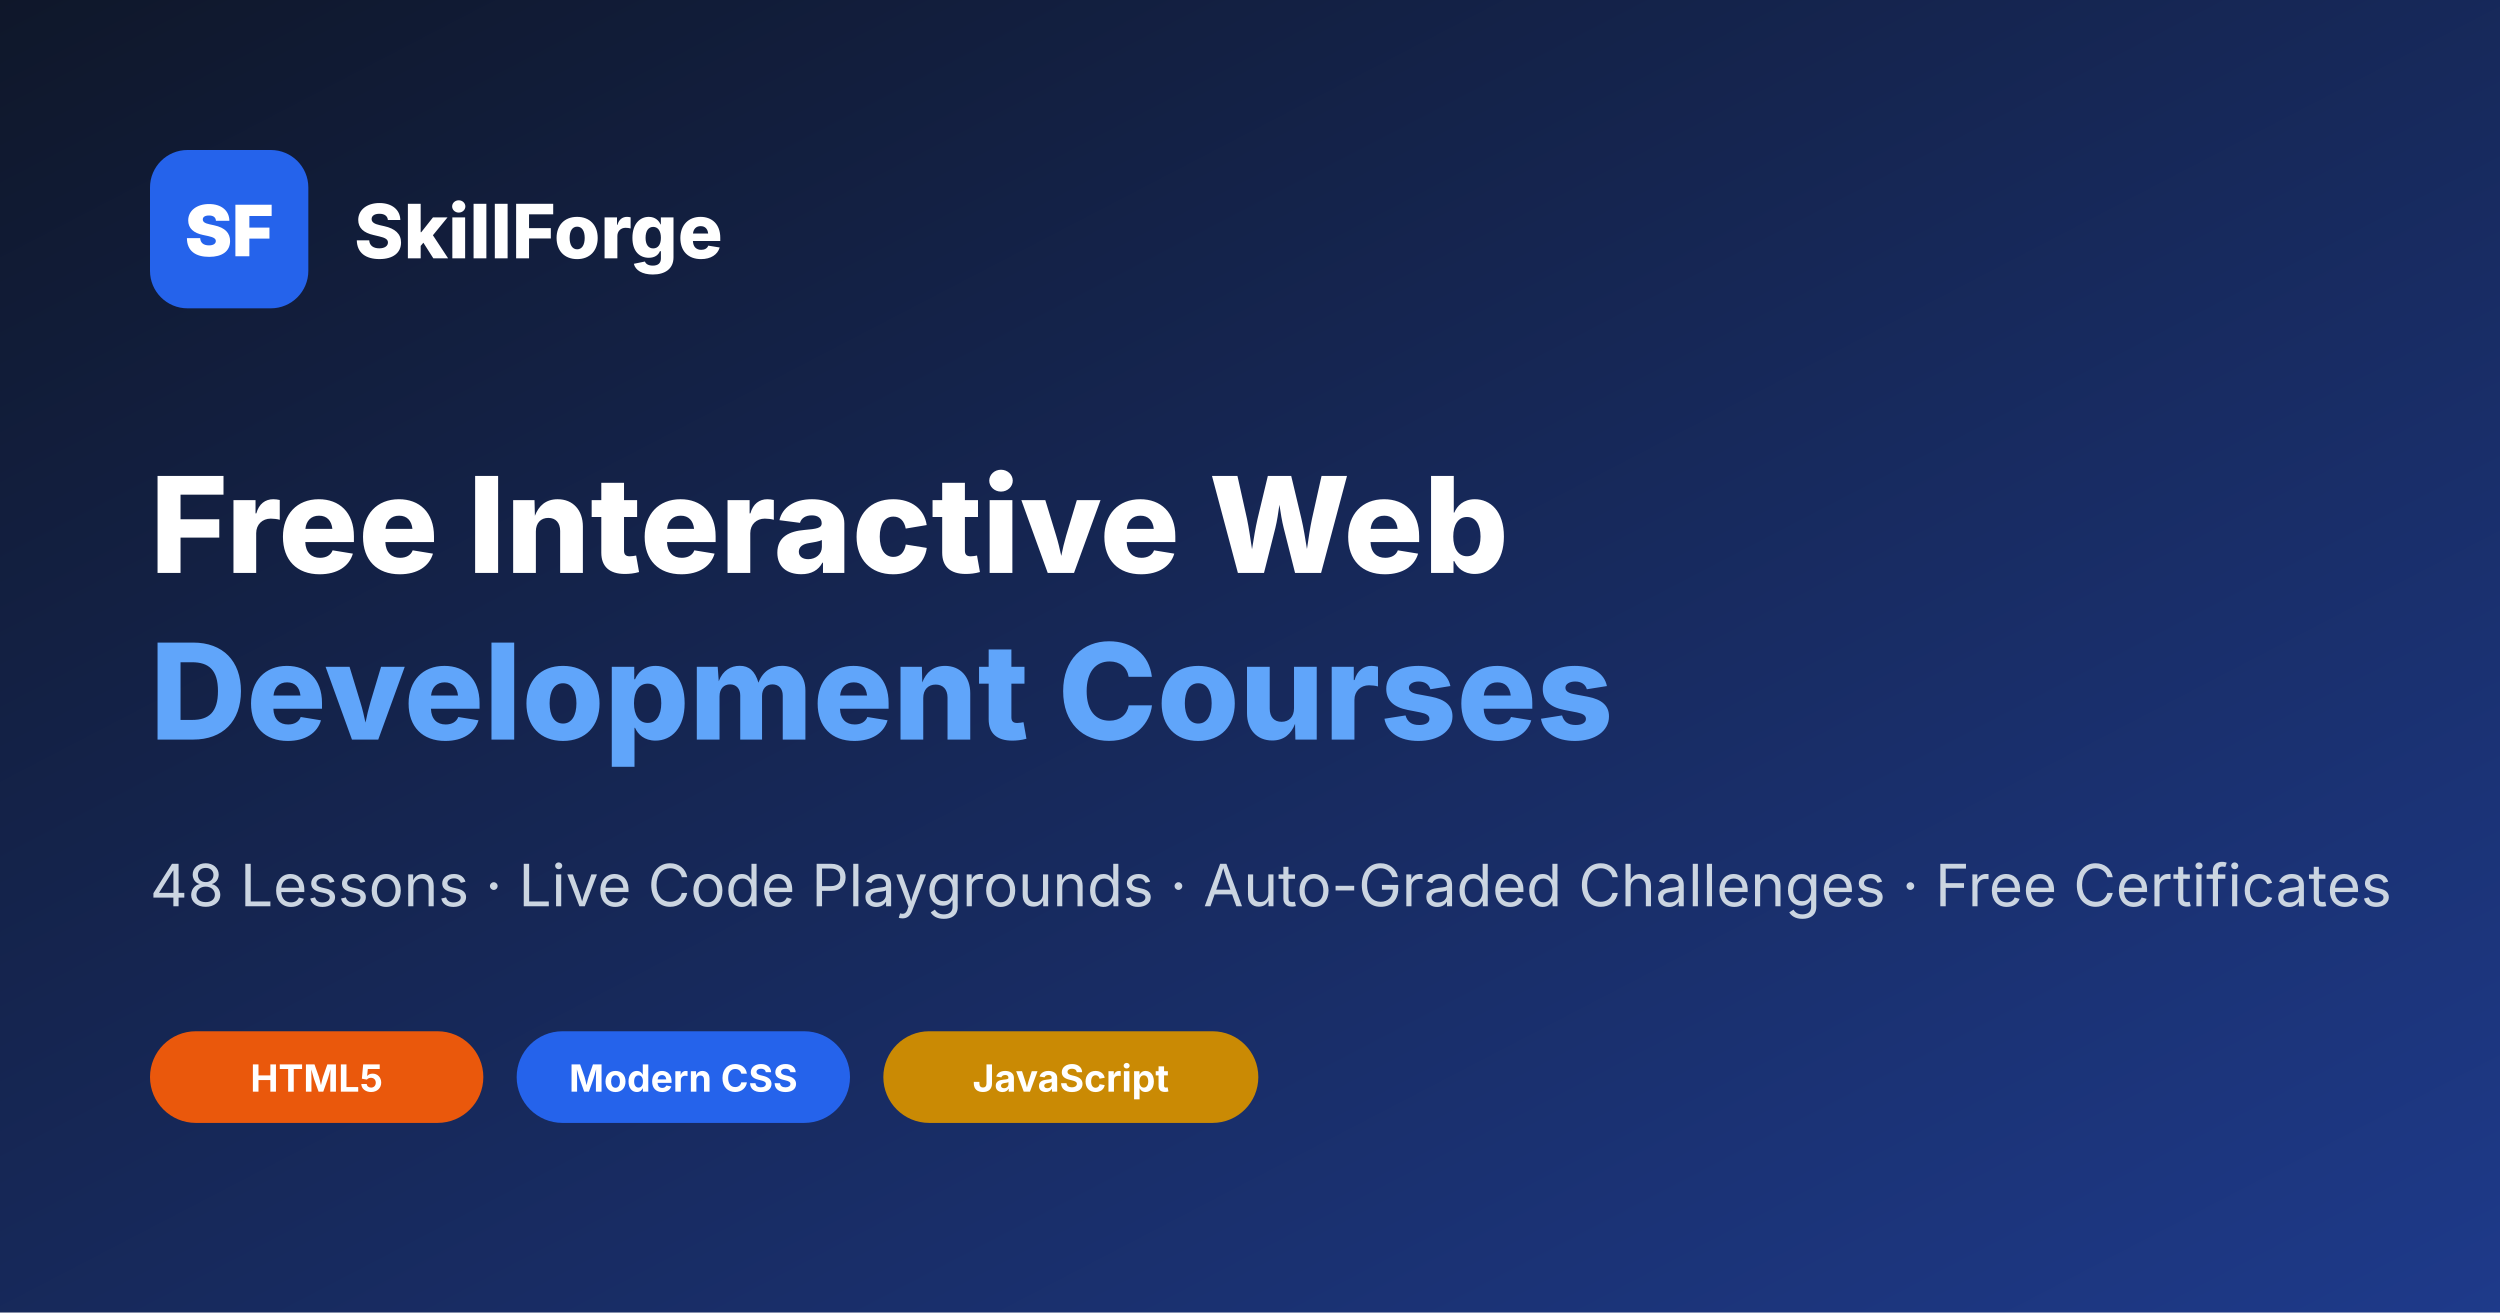
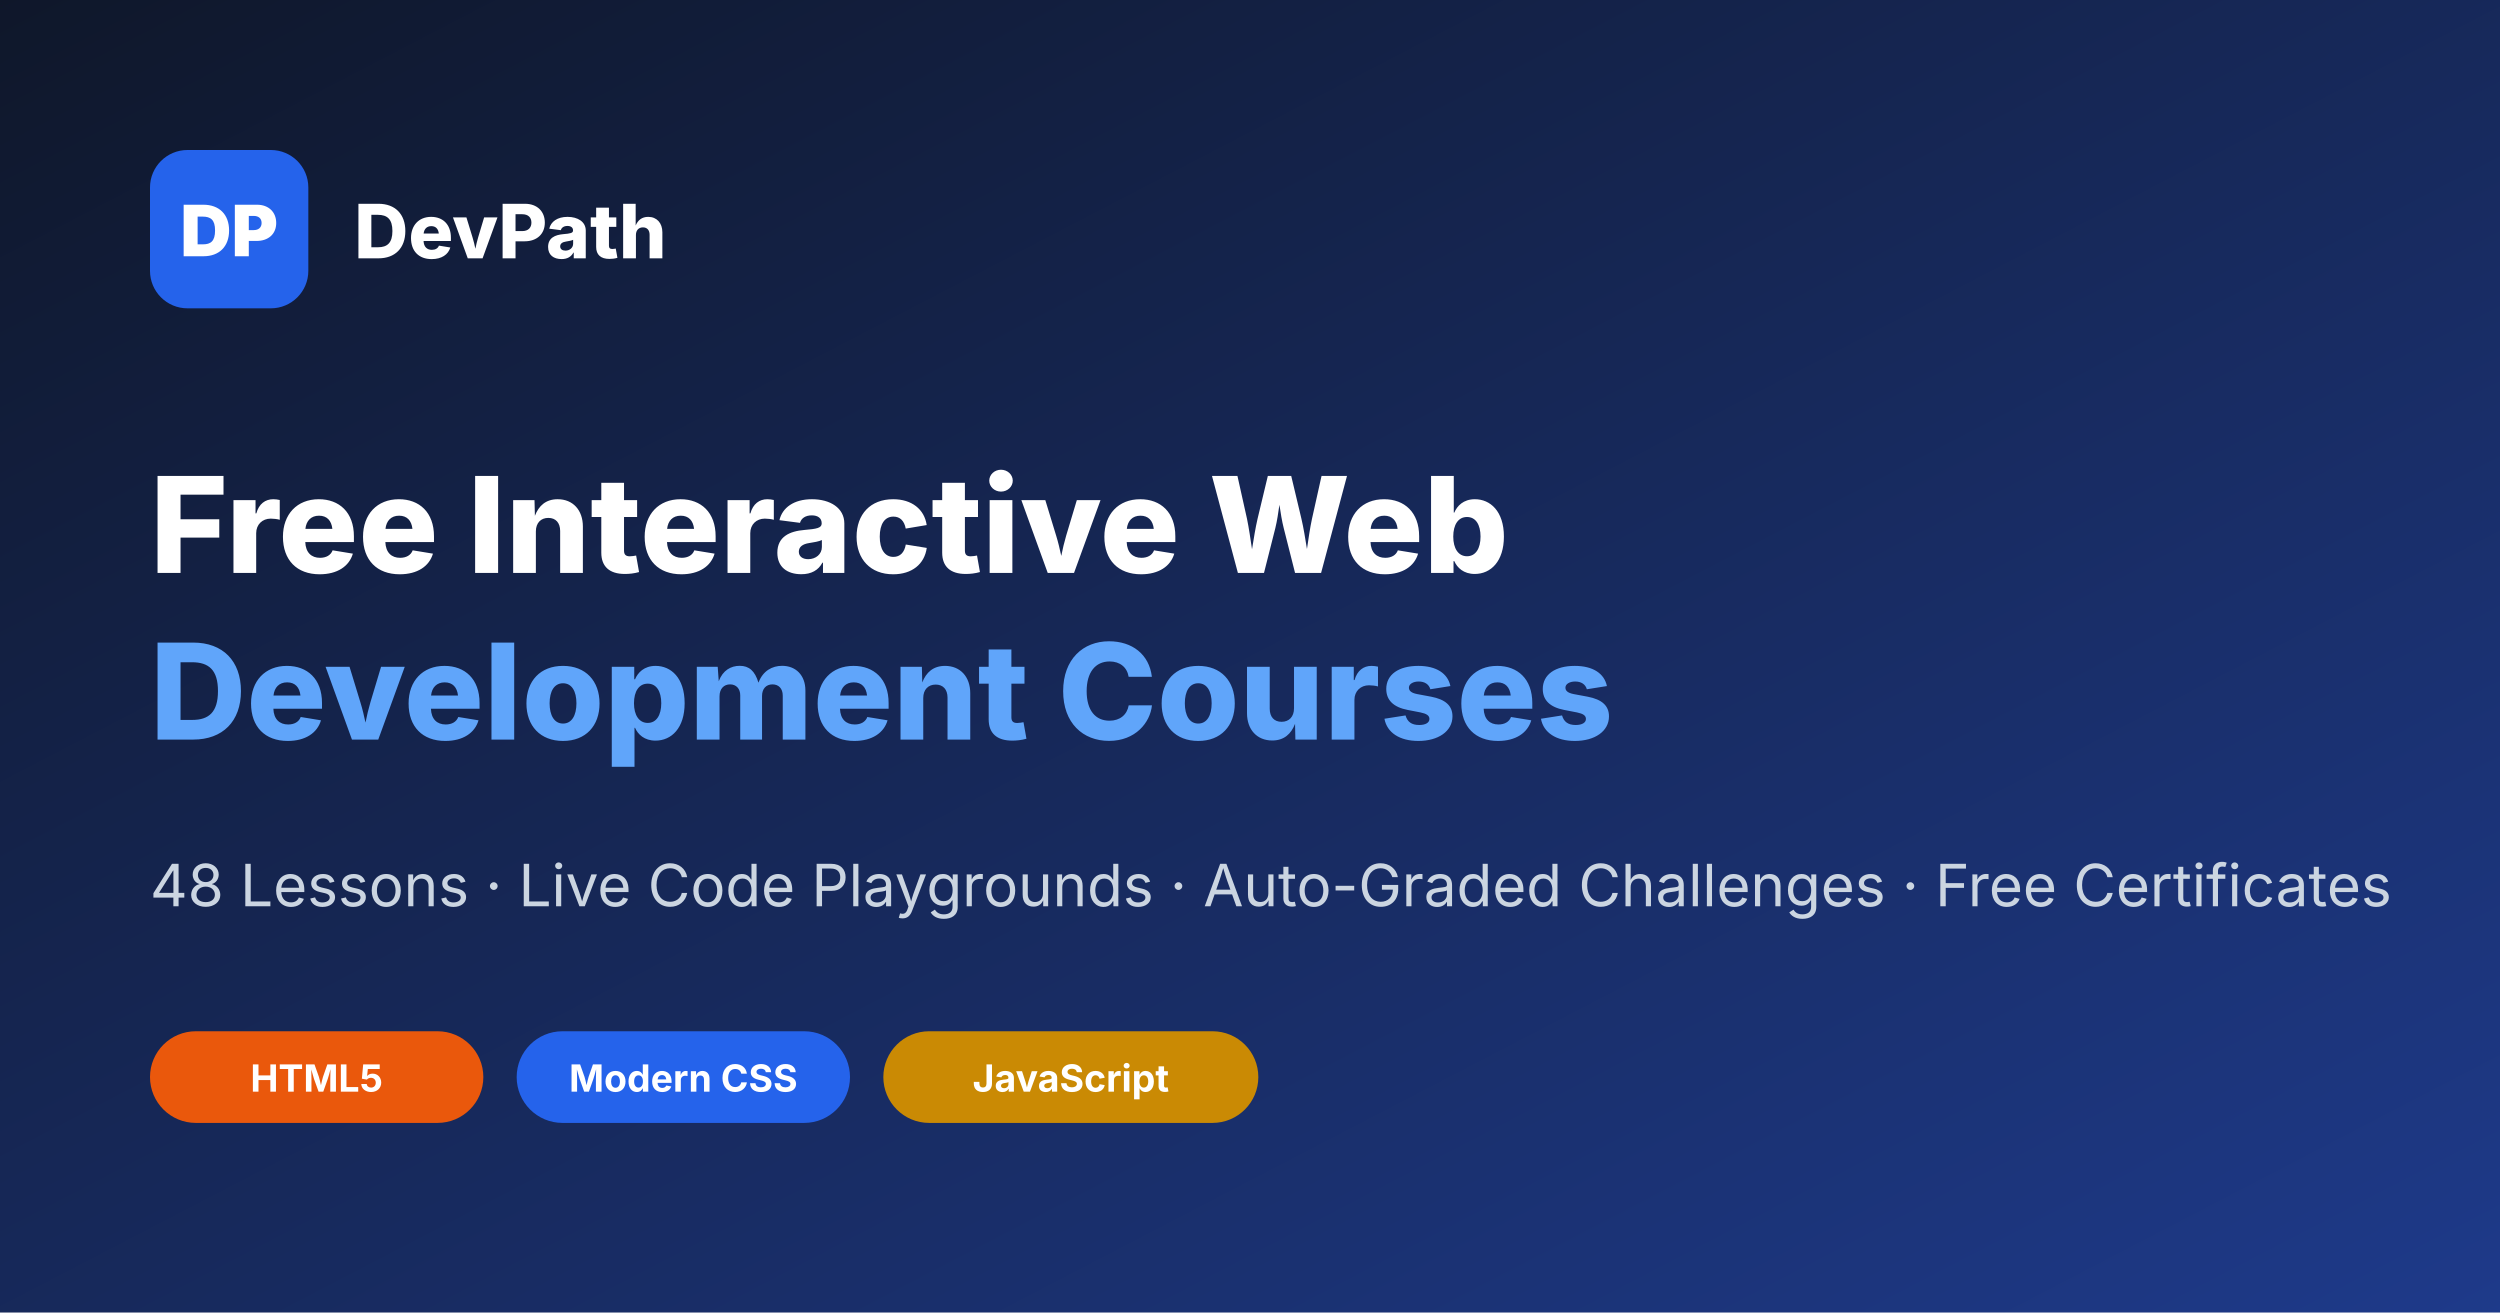
<svg xmlns="http://www.w3.org/2000/svg" width="1200" height="630" viewBox="0 0 1200 630">
  <defs>
    <linearGradient id="g" x1="0" y1="0" x2="1" y2="1">
      <stop offset="0%" stop-color="#0f172a" />
      <stop offset="100%" stop-color="#1e3a8a" />
    </linearGradient>
  </defs>
  <rect width="1200" height="630" fill="url(#g)" />
  <rect x="72" y="72" width="76" height="76" rx="18" fill="#2563eb" />
-   <text x="110" y="123" text-anchor="middle" fill="#ffffff" font-family="Inter, system-ui, sans-serif" font-size="34" font-weight="900">SF</text>
-   <text x="170" y="124" fill="#ffffff" font-family="Inter, system-ui, sans-serif" font-size="36" font-weight="800">SkillForge</text>
+   <text x="110" y="123" text-anchor="middle" fill="#ffffff" font-family="Inter, system-ui, sans-serif" font-size="34" font-weight="900">DP</text>
+   <text x="170" y="124" fill="#ffffff" font-family="Inter, system-ui, sans-serif" font-size="36" font-weight="800">DevPath</text>
  <text x="72" y="275" fill="#ffffff" font-family="Inter, system-ui, sans-serif" font-size="64" font-weight="800">Free Interactive Web</text>
  <text x="72" y="355" fill="#60a5fa" font-family="Inter, system-ui, sans-serif" font-size="64" font-weight="800">Development Courses</text>
  <text x="72" y="435" fill="#cbd5e1" font-family="Inter, system-ui, sans-serif" font-size="28">48 Lessons · Live Code Playgrounds · Auto-Graded Challenges · Free Certificates</text>
  <rect x="72" y="495" width="160" height="44" rx="22" fill="#ea580c" />
  <text x="152" y="524" text-anchor="middle" fill="#ffffff" font-family="Inter, system-ui, sans-serif" font-size="18" font-weight="700">HTML5</text>
  <rect x="248" y="495" width="160" height="44" rx="22" fill="#2563eb" />
  <text x="328" y="524" text-anchor="middle" fill="#ffffff" font-family="Inter, system-ui, sans-serif" font-size="18" font-weight="700">Modern CSS</text>
  <rect x="424" y="495" width="180" height="44" rx="22" fill="#ca8a04" />
  <text x="514" y="524" text-anchor="middle" fill="#ffffff" font-family="Inter, system-ui, sans-serif" font-size="18" font-weight="700">JavaScript</text>
</svg>
